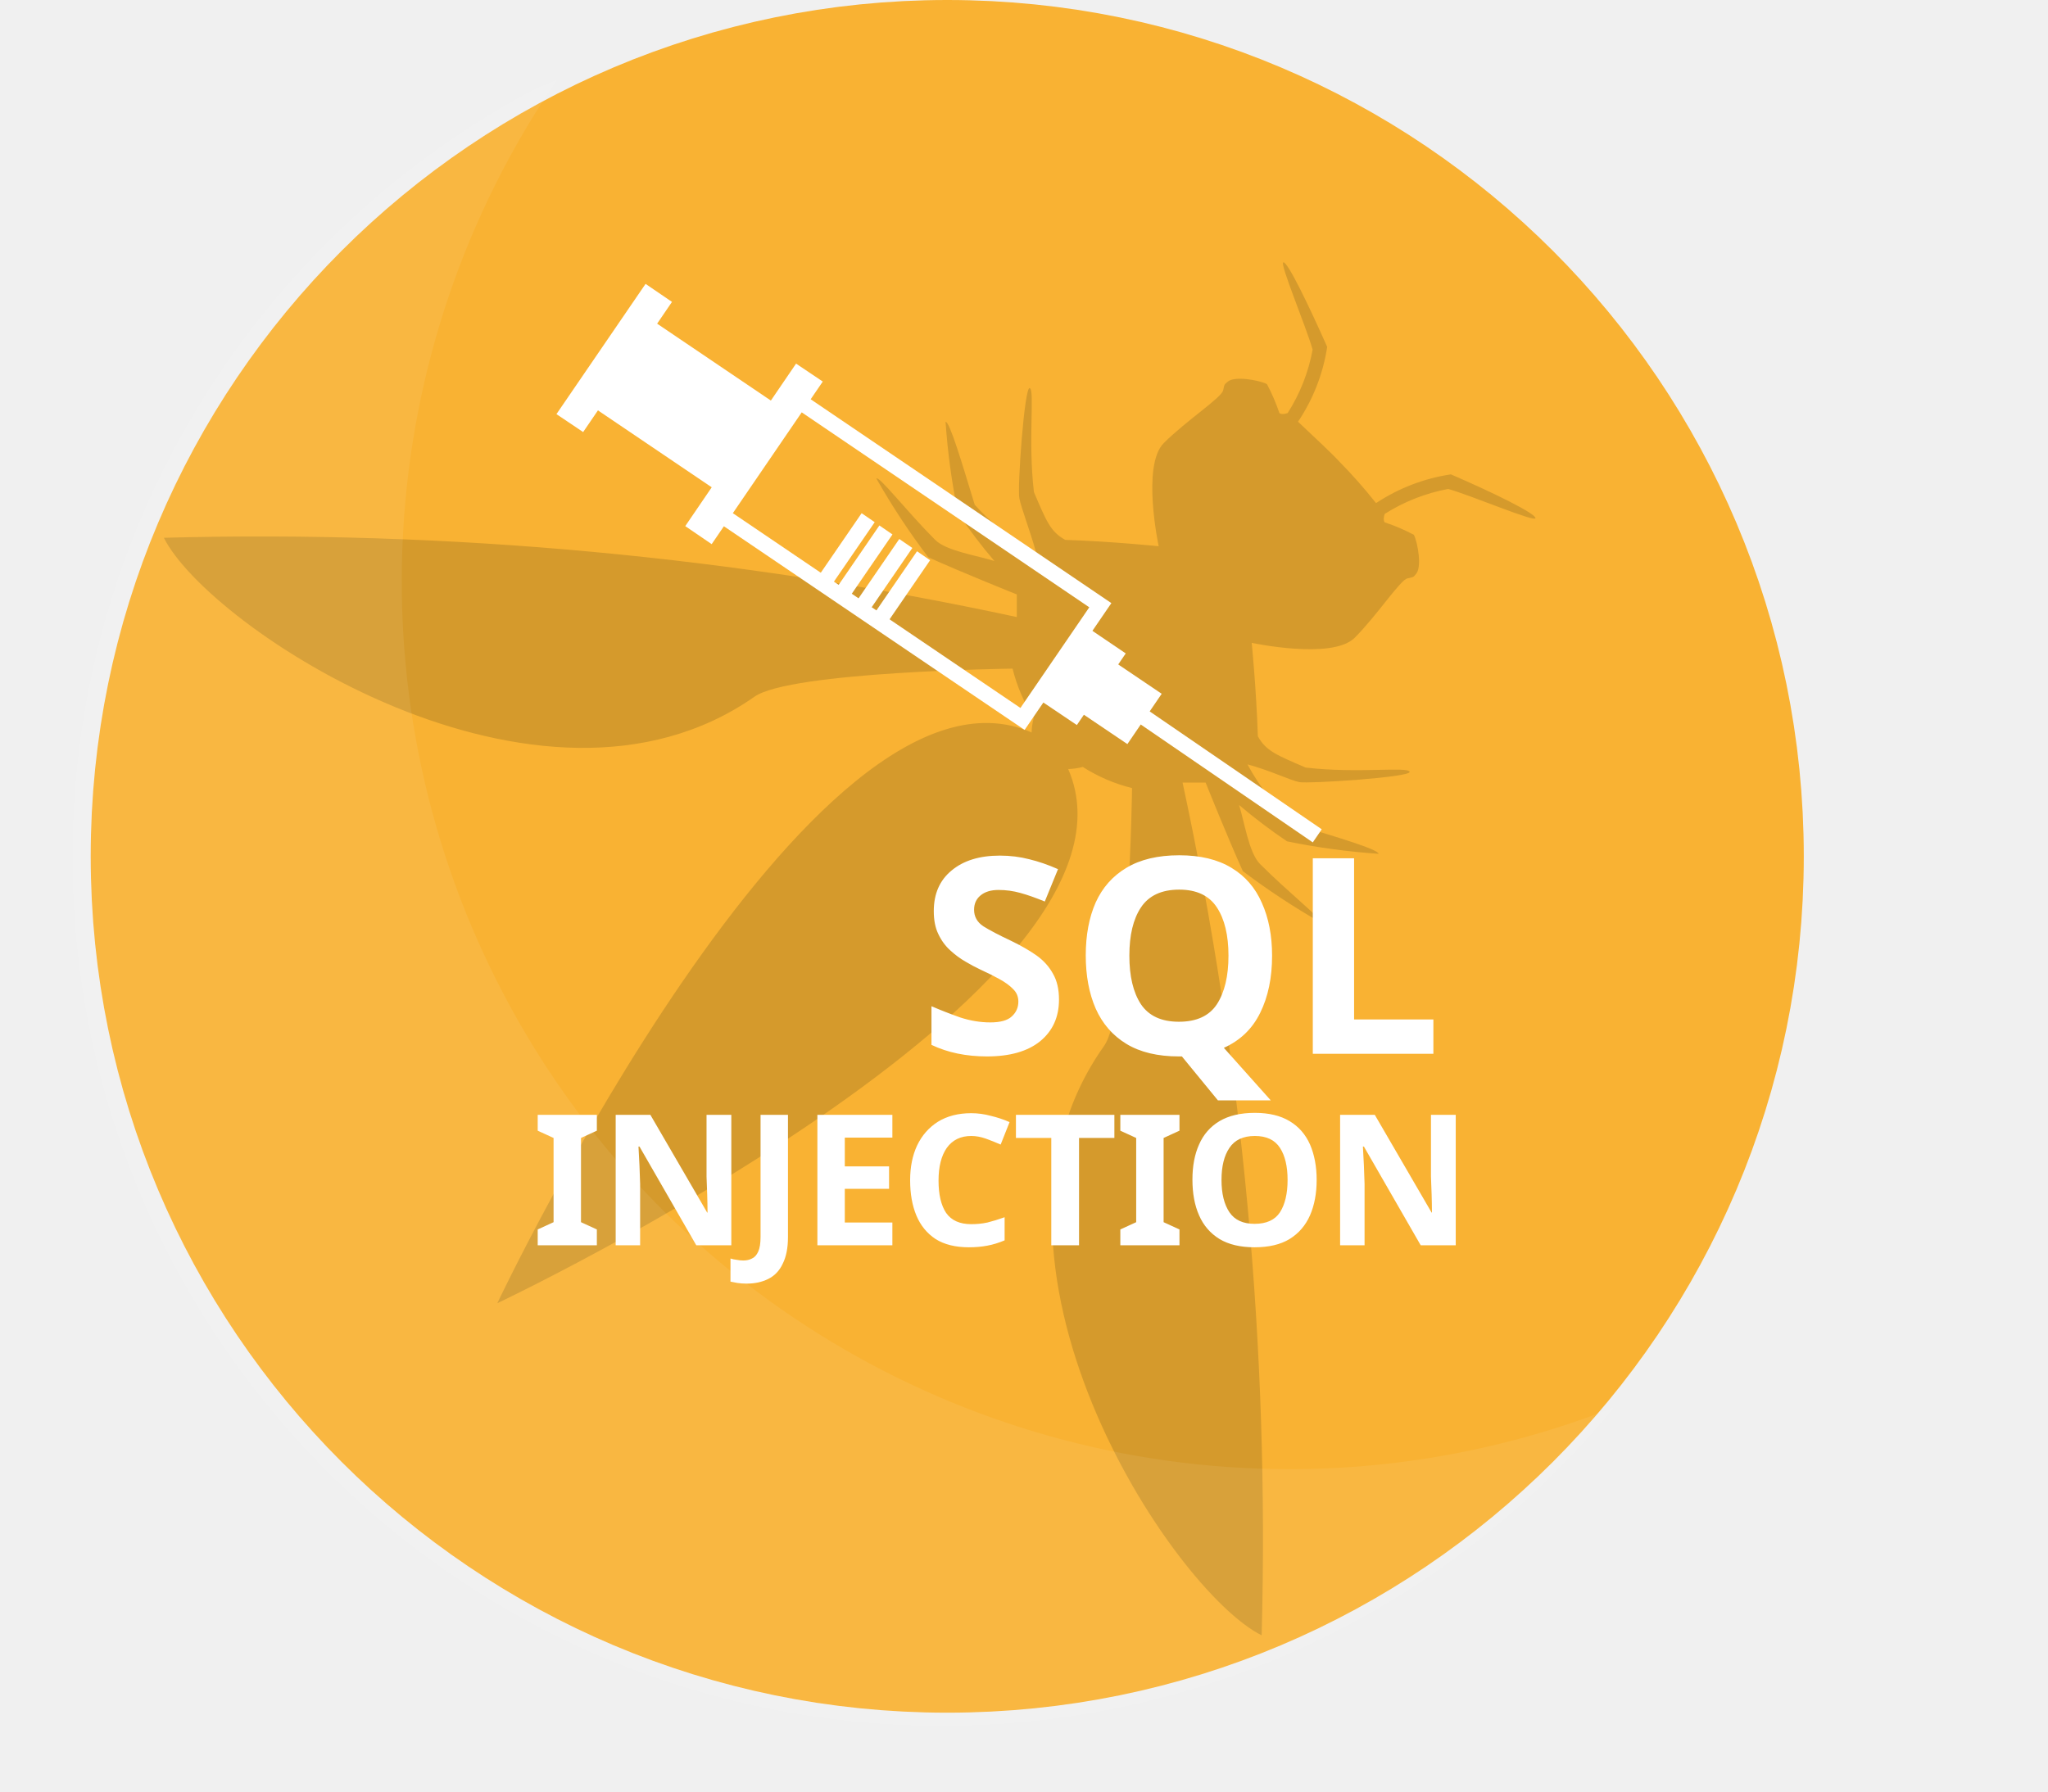
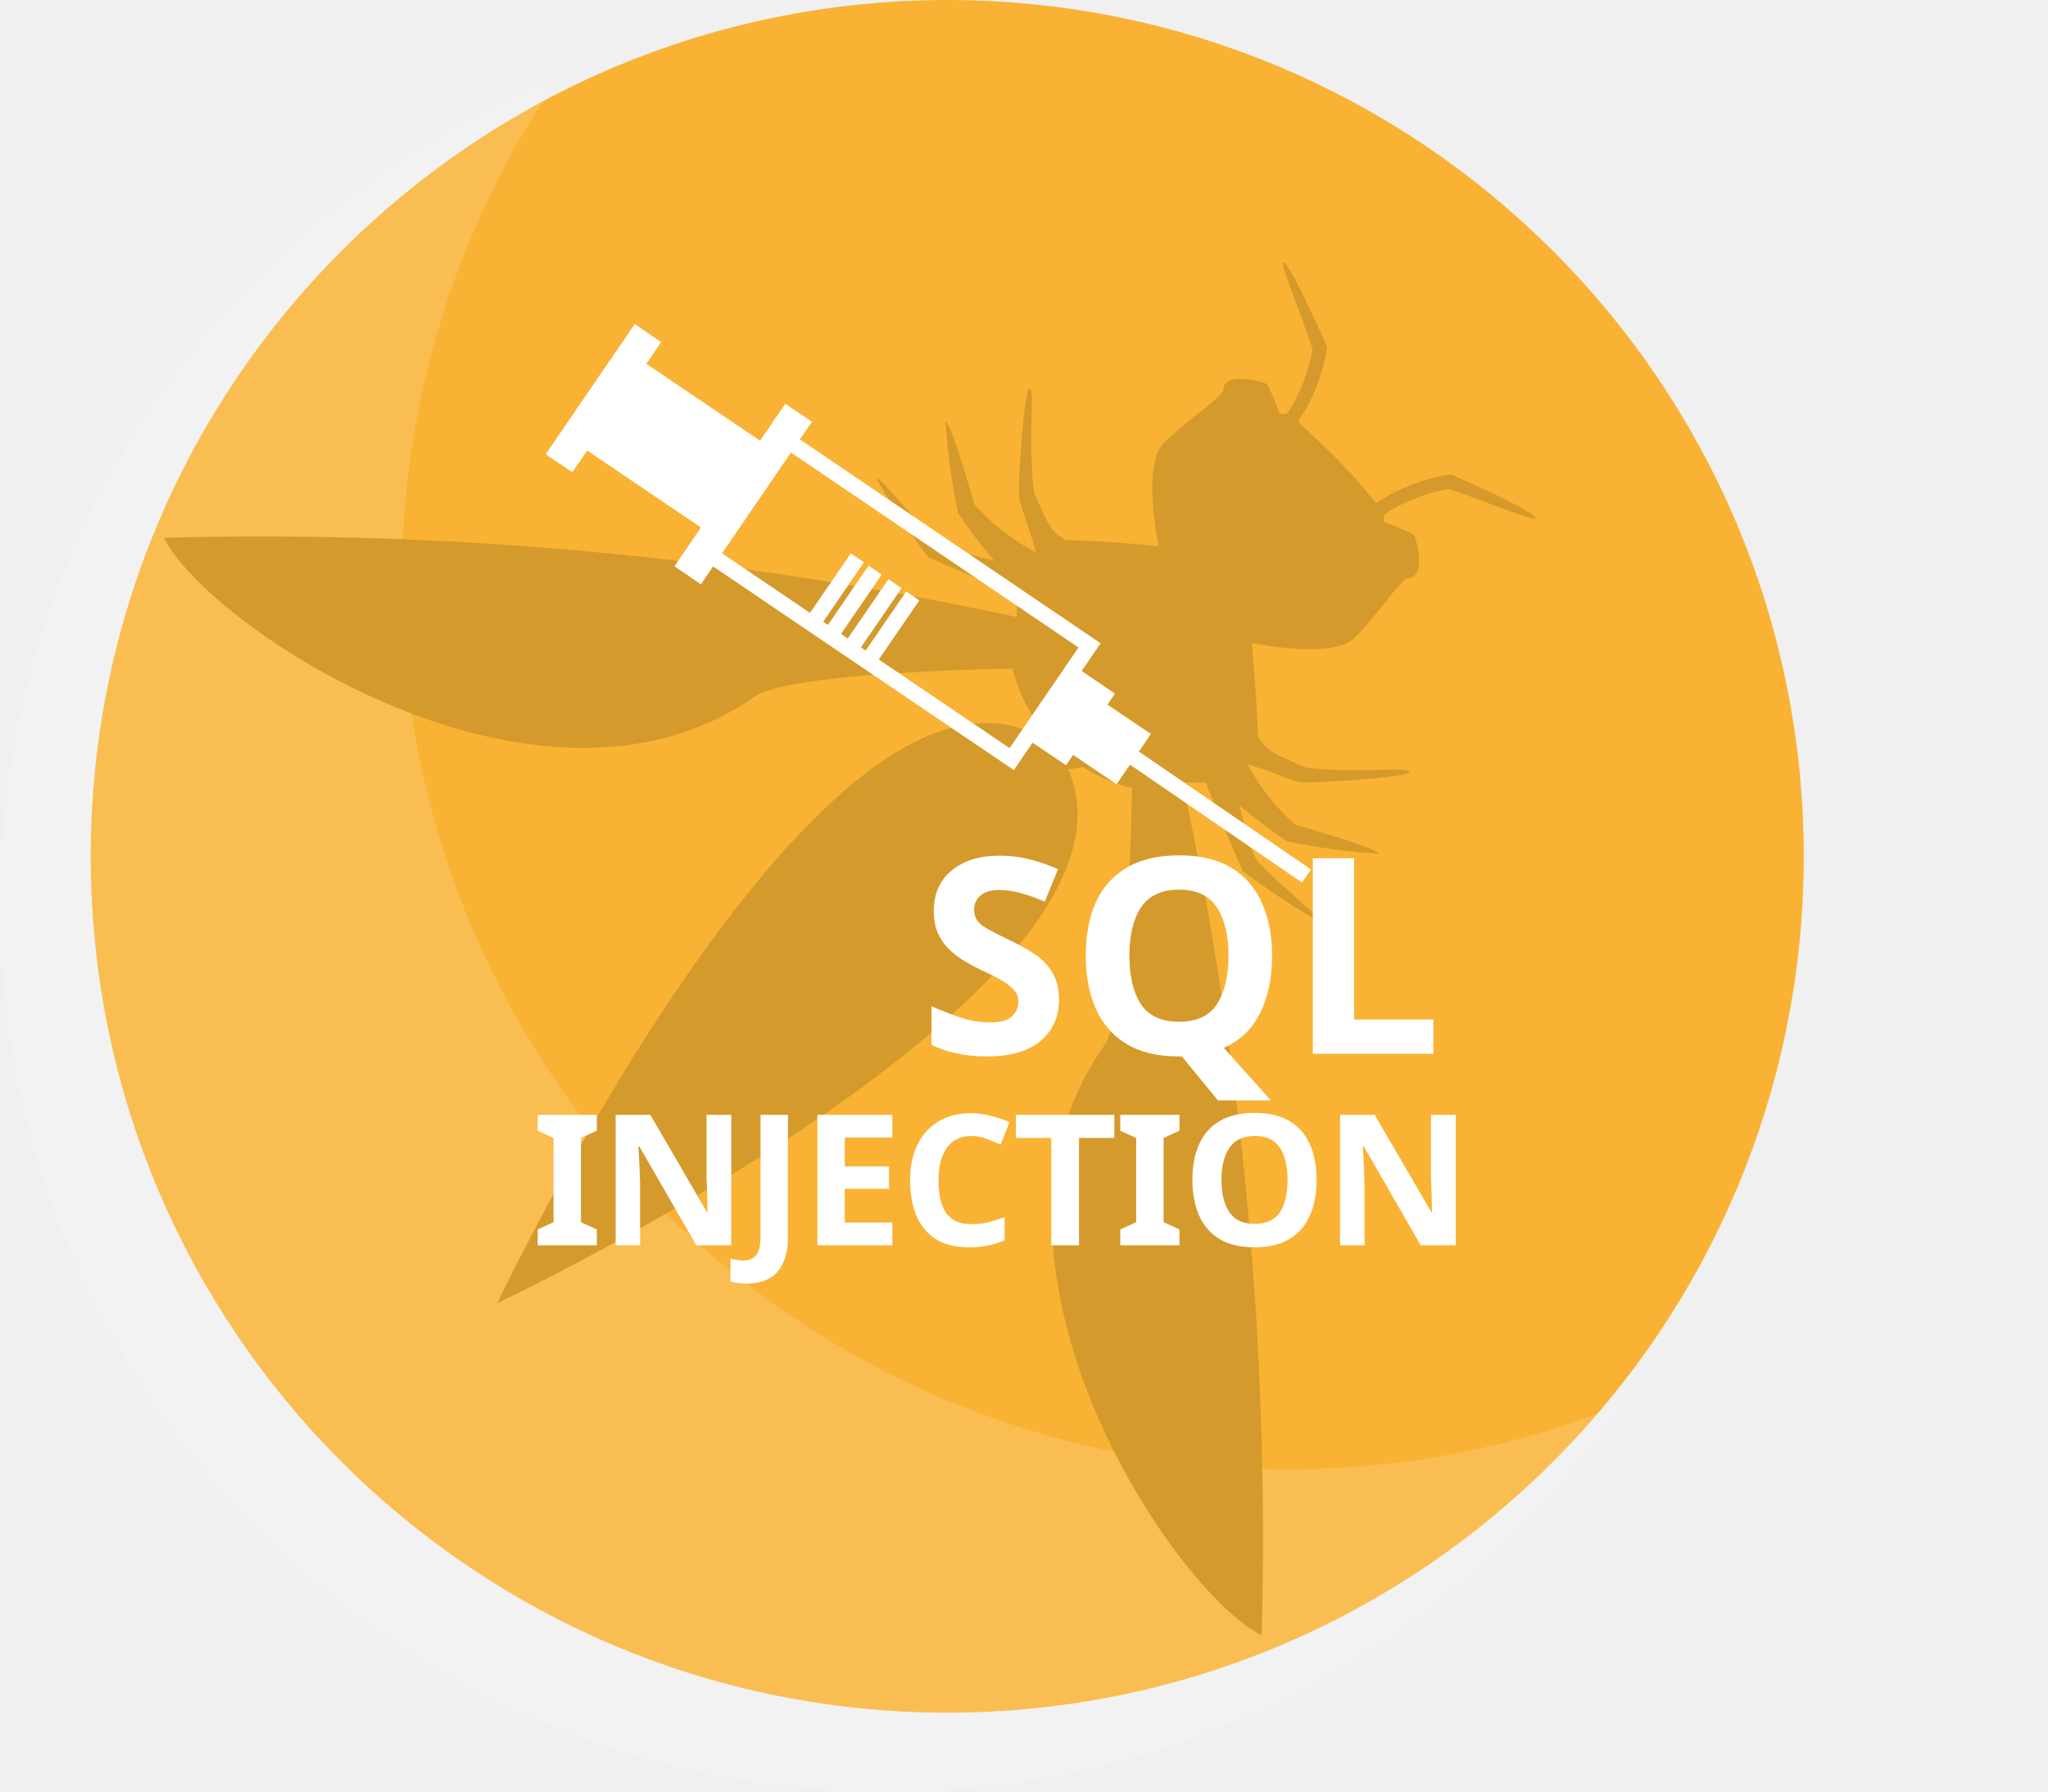
- <svg xmlns="http://www.w3.org/2000/svg" viewBox="0 0 96.86 84.77">
-   <defs>
-     <style>.cls-1,.cls-7{fill:none;}.cls-2{clip-path:url(#clip-path);}.cls-3{fill:#f9b233;stroke:#f9b233;stroke-width:10px;}.cls-3,.cls-7,.cls-8{stroke-miterlimit:10;}.cls-4{fill:#d59a2c;}.cls-5{font-size:12.96px;}.cls-5,.cls-6,.cls-8,.cls-9{fill:#fff;}.cls-5,.cls-6{font-family:Hind-SemiBold, Hind;font-weight:700;}.cls-6{font-size:8.64px;letter-spacing:-0.02em;}.cls-7,.cls-8{stroke:#fff;stroke-width:0.75px;}.cls-9{opacity:0.07;}</style>
+ <svg xmlns="http://www.w3.org/2000/svg" viewBox="0 0 96.86 84.77" version="1.1" id="svg47">
+   <defs id="defs7">
+     <style id="style2">.cls-1,.cls-7{fill:none;}.cls-2{clip-path:url(#clip-path);}.cls-3{fill:#f9b233;stroke:#f9b233;stroke-width:10px;}.cls-3,.cls-7,.cls-8{stroke-miterlimit:10;}.cls-4{fill:#d59a2c;}.cls-5{font-size:12.96px;}.cls-5,.cls-6,.cls-8,.cls-9{fill:#fff;}.cls-5,.cls-6{font-family:Hind-SemiBold, Hind;font-weight:700;}.cls-6{font-size:8.64px;letter-spacing:-0.02em;}.cls-7,.cls-8{stroke:#fff;stroke-width:0.75px;}.cls-9{opacity:0.07;}</style>
    <clipPath id="clip-path" transform="translate(0 -0.56)">
-       <circle class="cls-1" cx="44.53" cy="41.1" r="41.1" />
+       <circle class="cls-1" cx="44.53" cy="41.1" r="41.1" id="circle4" />
    </clipPath>
  </defs>
-   <g id="Ebene_2" data-name="Ebene 2">
-     <g id="Ebene_2-2" data-name="Ebene 2">
-       <g class="cls-2">
-         <circle class="cls-3" cx="44.8" cy="40.51" r="35.51" />
-         <path class="cls-4" d="M63.31,22.36a24.32,24.32,0,0,1,1.77,2A8.77,8.77,0,0,1,68.62,23c2.06.89,4,1.85,4,2.07s-3.05-1.08-4.13-1.38a8.56,8.56,0,0,0-3,1.18c-.1.3,0,.4,0,.4a8.7,8.7,0,0,1,1.38.59c.19.39.39,1.57.09,1.86-.09.1-.05.14-.39.2s-1.44,1.75-2.5,2.81-4.87.24-4.87.24.22,2.22.29,4.42c.39.7.89.89,2.26,1.48,2.46.29,4.83-.06,4.92.2s-4.78.57-5.21.49S60.06,37,59,36.72a10.26,10.26,0,0,0,2.26,2.85c2,.59,3.94,1.18,3.94,1.38a32.16,32.16,0,0,1-4.33-.59,25.84,25.84,0,0,1-2.27-1.72c.25.76.46,2.27,1,2.8,1.33,1.33,3,2.66,2.9,2.78a34.65,34.65,0,0,1-3.72-2.45c-.7-1.54-1.76-4.19-1.76-4.19H55.93a170,170,0,0,1,3.74,40.34c-4.25-2.12-14.62-17.79-7.46-27.87,1.2-1.69,1.33-12.21,1.33-12.21a7.77,7.77,0,0,1-2.33-1,3,3,0,0,1-.69.1c4.51,10.35-27,25.27-27,25.27s14.92-31.55,25.27-27a3,3,0,0,1,.1-.69,7.77,7.77,0,0,1-1-2.33s-10.52.13-12.21,1.33C25.54,40.62,9.87,30.25,7.75,26a169.64,169.64,0,0,1,40.34,3.75V28.68s-2.65-1.06-4.19-1.76a33.68,33.68,0,0,1-2.45-3.72c.12-.15,1.45,1.57,2.78,2.9.53.53,2,.74,2.8,1a24.43,24.43,0,0,1-1.72-2.27,32,32,0,0,1-.59-4.32c.2,0,.79,2,1.38,3.93A10.26,10.26,0,0,0,49,26.69c-.3-1.08-.69-2.06-.79-2.56s.24-5.29.49-5.21-.09,2.46.2,4.92c.59,1.38.78,1.87,1.48,2.26,2.2.07,4.42.3,4.42.3s-.82-3.82.24-4.88,2.75-2.16,2.81-2.5.1-.29.2-.39c.29-.3,1.47-.1,1.87.1a9.42,9.42,0,0,1,.59,1.37s.09.1.39,0a8.36,8.36,0,0,0,1.18-3c-.3-1.08-1.59-4.12-1.38-4.13s1.18,2,2.07,4a8.72,8.72,0,0,1-1.38,3.54C63.46,22.45,63.21,22.27,63.31,22.36Z" transform="translate(0 -0.56)" />
-         <text class="cls-5" transform="translate(43.46 49.85)">SQL</text>
-         <text class="cls-6" transform="translate(25.15 58.91)">INJECTION</text>
-         <polygon class="cls-7" points="52.04 28.63 48.36 34.01 34.07 24.33 37.75 18.94 52.04 28.63" />
-         <polygon class="cls-8" points="52.72 31.01 50.83 33.78 49.3 32.75 51.2 29.98 52.72 31.01" />
-         <polygon class="cls-8" points="54.42 32.92 53.22 34.68 51.22 33.33 52.42 31.57 54.42 32.92" />
-         <polygon class="cls-8" points="36.84 19.66 34.46 23.14 28.22 18.92 30.6 15.44 36.84 19.66" />
-         <polygon class="cls-8" points="38.39 18.15 33.56 25.22 32.93 24.79 37.75 17.72 38.39 18.15" />
-         <polygon class="cls-8" points="31.26 14.38 27.48 19.92 26.84 19.49 30.63 13.95 31.26 14.38" />
-         <line class="cls-8" x1="53.91" y1="33.79" x2="62.3" y2="39.54" />
-         <line class="cls-8" x1="38.94" y1="27.58" x2="41.06" y2="24.49" />
-         <line class="cls-8" x1="39.78" y1="28.16" x2="41.9" y2="25.07" />
-         <line class="cls-8" x1="40.72" y1="28.8" x2="42.84" y2="25.71" />
-         <line class="cls-8" x1="41.56" y1="29.38" x2="43.68" y2="26.29" />
-         <path class="cls-9" d="M61,70.06A42,42,0,0,1,26.34,4.34,42,42,0,1,0,76.68,67,41.79,41.79,0,0,1,61,70.06Z" transform="translate(0 -0.56)" />
-       </g>
-     </g>
+   <g id="layer2">
+     <circle style="fill:#f9b233;stroke:#f9b233;stroke-width:10px;stroke-miterlimit:10" id="circle11" r="35.51" cy="40.51" cx="44.8" class="cls-3" />
+     <path style="opacity:0.15;fill:#ffffff" id="path41" d="M 61,69.5 A 42,42 0 0 1 26.34,3.78 42,42 0 1 0 76.68,66.44 41.79,41.79 0 0 1 61,69.5 Z" class="cls-9" />
+   </g>
+   <g id="layer1">
+     <path style="fill:#d59a2c" id="path13" d="m 63.31,21.8 a 24.32,24.32 0 0 1 1.77,2 8.77,8.77 0 0 1 3.54,-1.36 c 2.06,0.89 4,1.85 4,2.07 0,0.22 -3.05,-1.08 -4.13,-1.38 a 8.56,8.56 0 0 0 -3,1.18 c -0.1,0.3 0,0.4 0,0.4 a 8.7,8.7 0 0 1 1.38,0.59 c 0.19,0.39 0.39,1.57 0.09,1.86 -0.09,0.1 -0.05,0.14 -0.39,0.2 -0.34,0.06 -1.44,1.75 -2.5,2.81 -1.06,1.06 -4.87,0.24 -4.87,0.24 0,0 0.22,2.22 0.29,4.42 0.39,0.7 0.89,0.89 2.26,1.48 2.46,0.29 4.83,-0.06 4.92,0.2 0.09,0.26 -4.78,0.57 -5.21,0.49 -0.43,-0.08 -1.4,-0.56 -2.46,-0.84 a 10.26,10.26 0 0 0 2.26,2.85 c 2,0.59 3.94,1.18 3.94,1.38 A 32.16,32.16 0 0 1 60.87,39.8 25.84,25.84 0 0 1 58.6,38.08 c 0.25,0.76 0.46,2.27 1,2.8 1.33,1.33 3,2.66 2.9,2.78 a 34.65,34.65 0 0 1 -3.72,-2.45 c -0.7,-1.54 -1.76,-4.19 -1.76,-4.19 h -1.09 a 170,170 0 0 1 3.74,40.34 C 55.42,75.24 45.05,59.57 52.21,49.49 53.41,47.8 53.54,37.28 53.54,37.28 a 7.77,7.77 0 0 1 -2.33,-1 3,3 0 0 1 -0.69,0.1 c 4.51,10.35 -27,25.27 -27,25.27 0,0 14.92,-31.55 25.27,-27 a 3,3 0 0 1 0.1,-0.69 7.77,7.77 0 0 1 -1,-2.33 c 0,0 -10.52,0.13 -12.21,1.33 C 25.54,40.06 9.87,29.69 7.75,25.44 a 169.64,169.64 0 0 1 40.34,3.75 v -1.07 c 0,0 -2.65,-1.06 -4.19,-1.76 a 33.68,33.68 0 0 1 -2.45,-3.72 c 0.12,-0.15 1.45,1.57 2.78,2.9 0.53,0.53 2,0.74 2.8,1 a 24.43,24.43 0 0 1 -1.72,-2.27 32,32 0 0 1 -0.59,-4.32 c 0.2,0 0.79,2 1.38,3.93 a 10.26,10.26 0 0 0 2.9,2.25 c -0.3,-1.08 -0.69,-2.06 -0.79,-2.56 -0.1,-0.5 0.24,-5.29 0.49,-5.21 0.25,0.08 -0.09,2.46 0.2,4.92 0.59,1.38 0.78,1.87 1.48,2.26 2.2,0.07 4.42,0.3 4.42,0.3 0,0 -0.82,-3.82 0.24,-4.88 1.06,-1.06 2.75,-2.16 2.81,-2.5 0.06,-0.34 0.1,-0.29 0.2,-0.39 0.29,-0.3 1.47,-0.1 1.87,0.1 a 9.42,9.42 0 0 1 0.59,1.37 c 0,0 0.09,0.1 0.39,0 a 8.36,8.36 0 0 0 1.18,-3 c -0.3,-1.08 -1.59,-4.12 -1.38,-4.13 0.21,-0.01 1.18,2 2.07,4 a 8.72,8.72 0 0 1 -1.38,3.54 c 2.07,1.94 1.82,1.76 1.92,1.85 z" class="cls-4" />
+     <text style="font-weight:700;font-size:12.96px;font-family:Hind-SemiBold, Hind;fill:#ffffff" id="text15" class="cls-5" x="43.46" y="49.85">SQL</text>
+     <text style="font-weight:700;font-size:8.64px;font-family:Hind-SemiBold, Hind;letter-spacing:-0.02em;fill:#ffffff" id="text17" class="cls-6" x="25.15" y="58.91">INJECTION</text>
+     <polygon style="fill:none;stroke:#ffffff;stroke-width:0.75px;stroke-miterlimit:10" id="polygon19" points="34.07,24.33 37.75,18.94 52.04,28.63 48.36,34.01 " class="cls-7" transform="translate(-0.51,1.9)" />
+     <polygon style="fill:#ffffff;stroke:#ffffff;stroke-width:0.75px;stroke-miterlimit:10" id="polygon21" points="52.72,31.01 50.83,33.78 49.3,32.75 51.2,29.98 " class="cls-8" transform="translate(-0.51,1.9)" />
+     <polygon style="fill:#ffffff;stroke:#ffffff;stroke-width:0.75px;stroke-miterlimit:10" id="polygon23" points="51.22,33.33 52.42,31.57 54.42,32.92 53.22,34.68 " class="cls-8" transform="translate(-0.51,1.9)" />
+     <polygon style="fill:#ffffff;stroke:#ffffff;stroke-width:0.75px;stroke-miterlimit:10" id="polygon25" points="28.22,18.92 30.6,15.44 36.84,19.66 34.46,23.14 " class="cls-8" transform="translate(-0.51,1.9)" />
+     <polygon style="fill:#ffffff;stroke:#ffffff;stroke-width:0.75px;stroke-miterlimit:10" id="polygon27" points="32.93,24.79 37.75,17.72 38.39,18.15 33.56,25.22 " class="cls-8" transform="translate(-0.51,1.9)" />
+     <polygon style="fill:#ffffff;stroke:#ffffff;stroke-width:0.75px;stroke-miterlimit:10" id="polygon29" points="26.84,19.49 30.63,13.95 31.26,14.38 27.48,19.92 " class="cls-8" transform="translate(-0.51,1.9)" />
+     <line style="fill:#ffffff;stroke:#ffffff;stroke-width:0.75px;stroke-miterlimit:10" id="line31" y2="41.44" x2="61.79" y1="35.69" x1="53.4" class="cls-8" />
+     <line style="fill:#ffffff;stroke:#ffffff;stroke-width:0.75px;stroke-miterlimit:10" id="line33" y2="26.39" x2="40.55" y1="29.48" x1="38.43" class="cls-8" />
+     <line style="fill:#ffffff;stroke:#ffffff;stroke-width:0.75px;stroke-miterlimit:10" id="line35" y2="26.97" x2="41.39" y1="30.06" x1="39.27" class="cls-8" />
+     <line style="fill:#ffffff;stroke:#ffffff;stroke-width:0.75px;stroke-miterlimit:10" id="line37" y2="27.61" x2="42.33" y1="30.7" x1="40.21" class="cls-8" />
+     <line style="fill:#ffffff;stroke:#ffffff;stroke-width:0.75px;stroke-miterlimit:10" id="line39" y2="28.19" x2="43.17" y1="31.28" x1="41.05" class="cls-8" />
  </g>
</svg>
